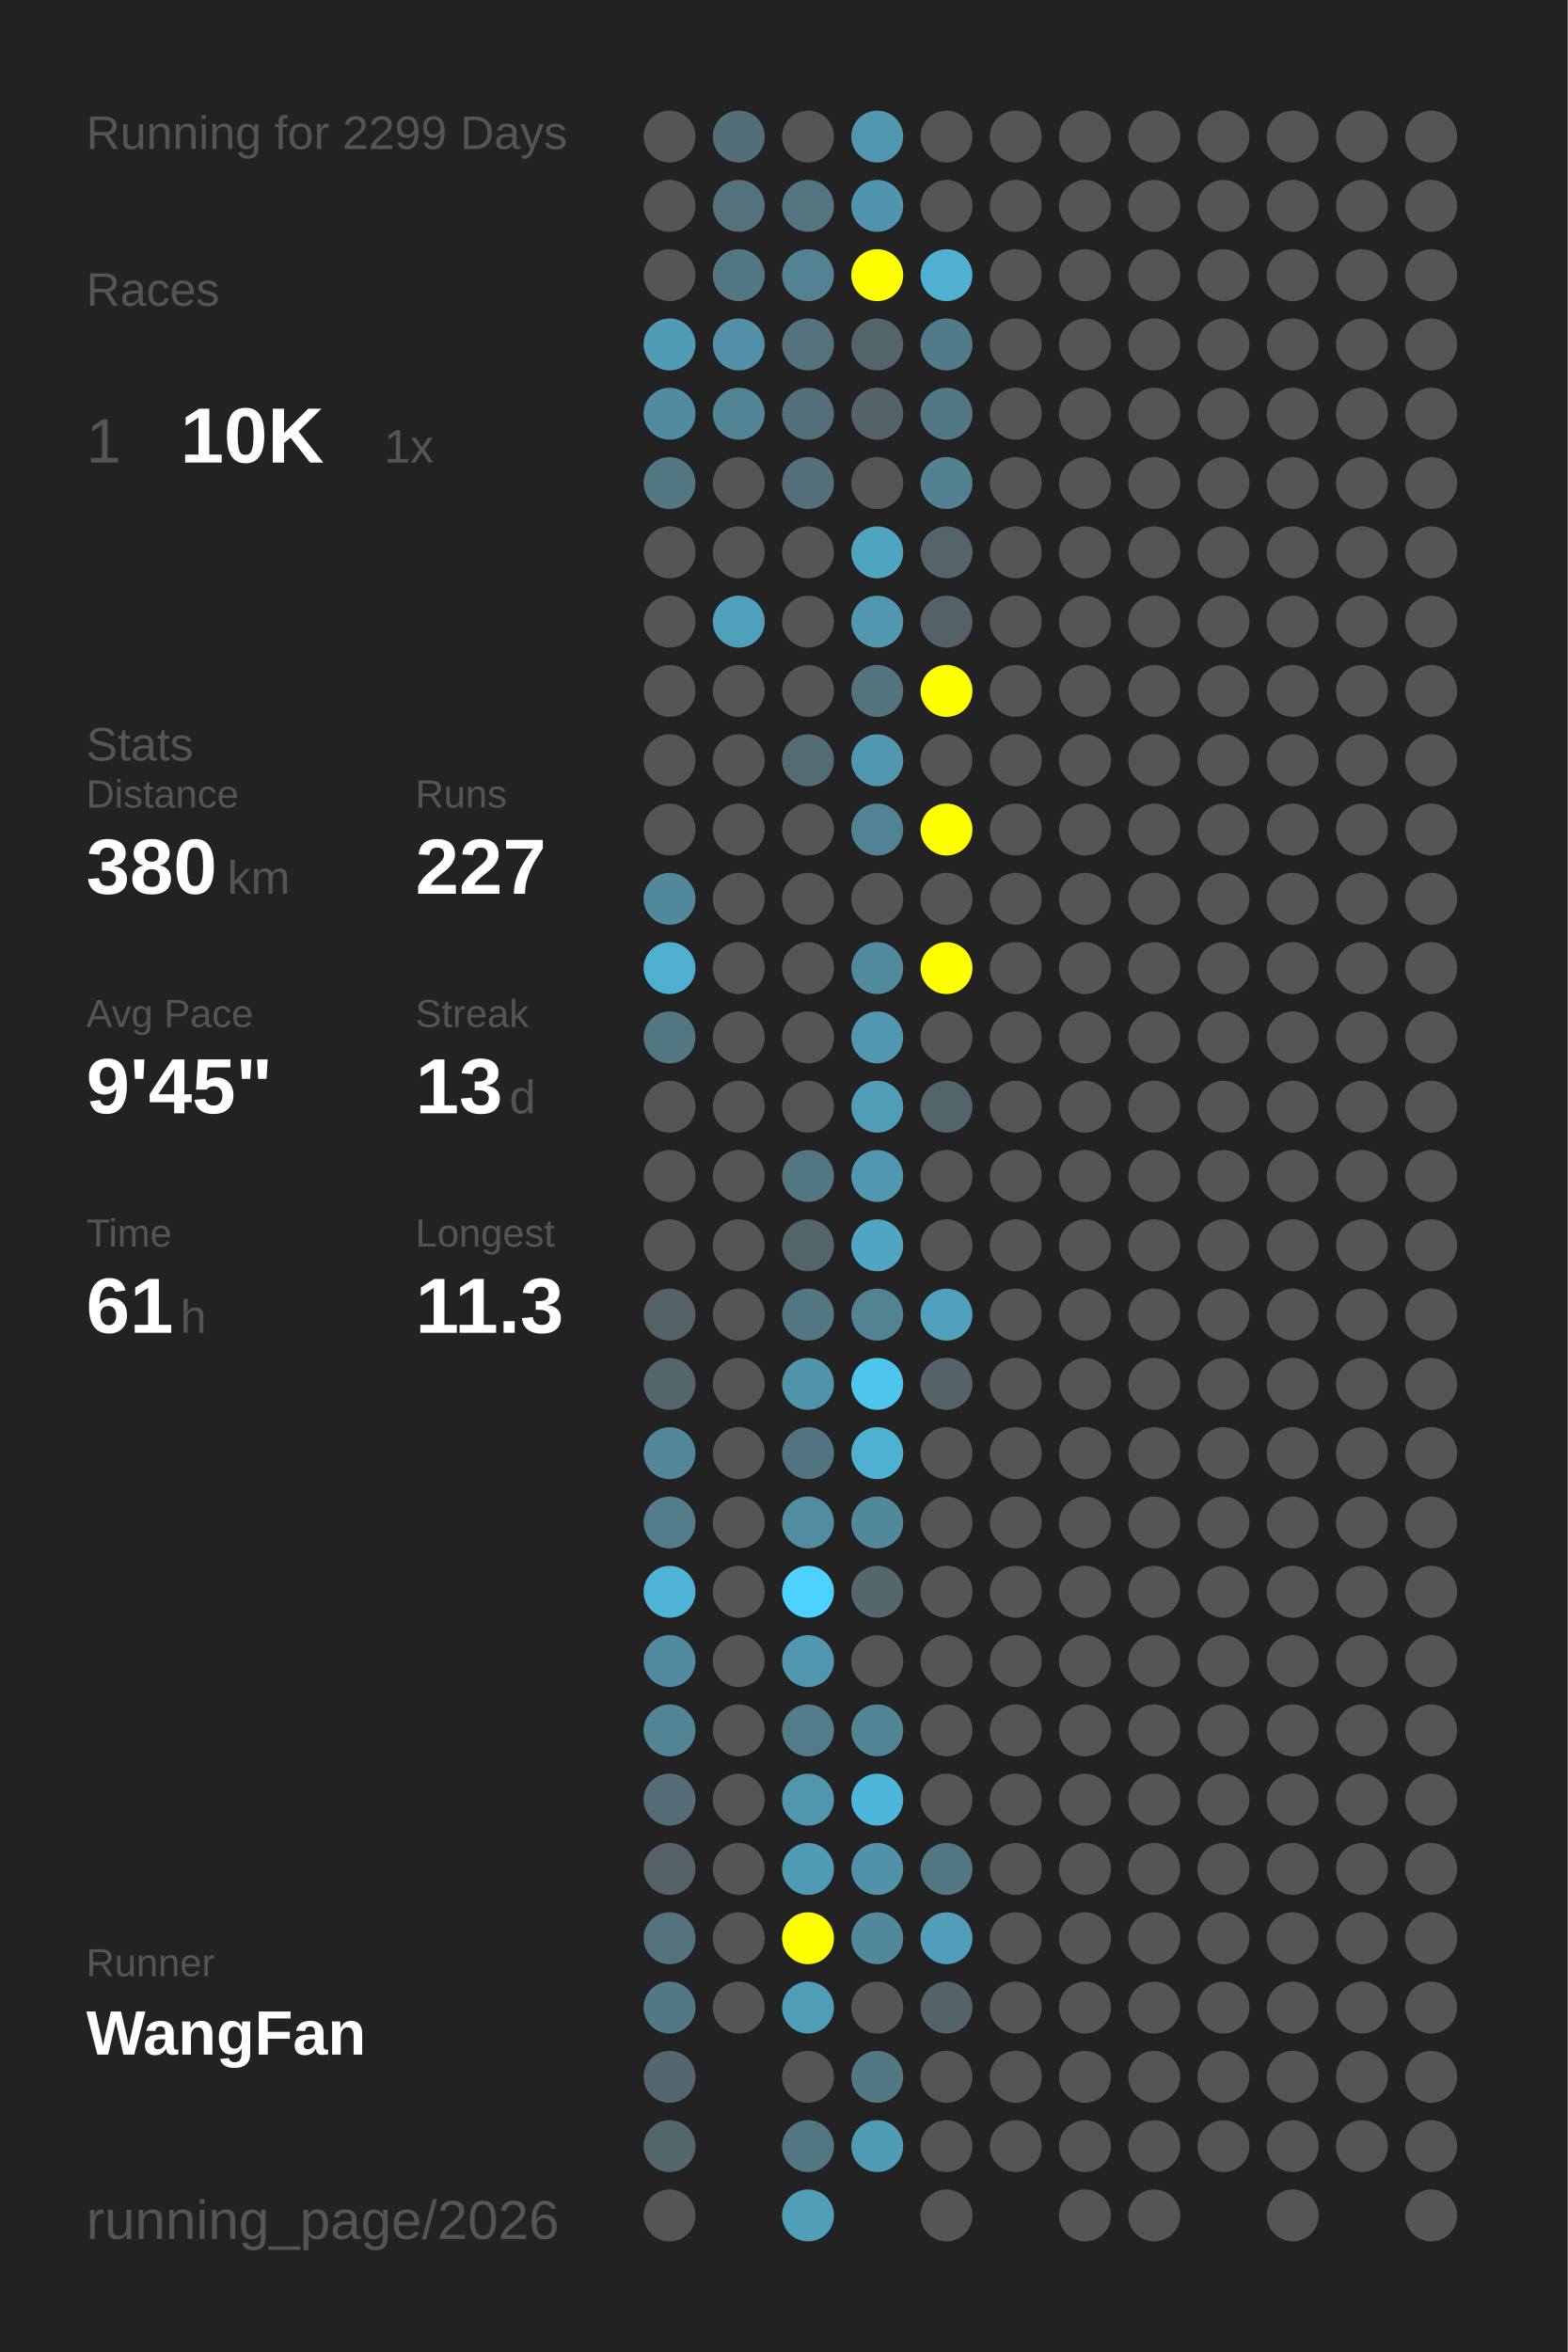
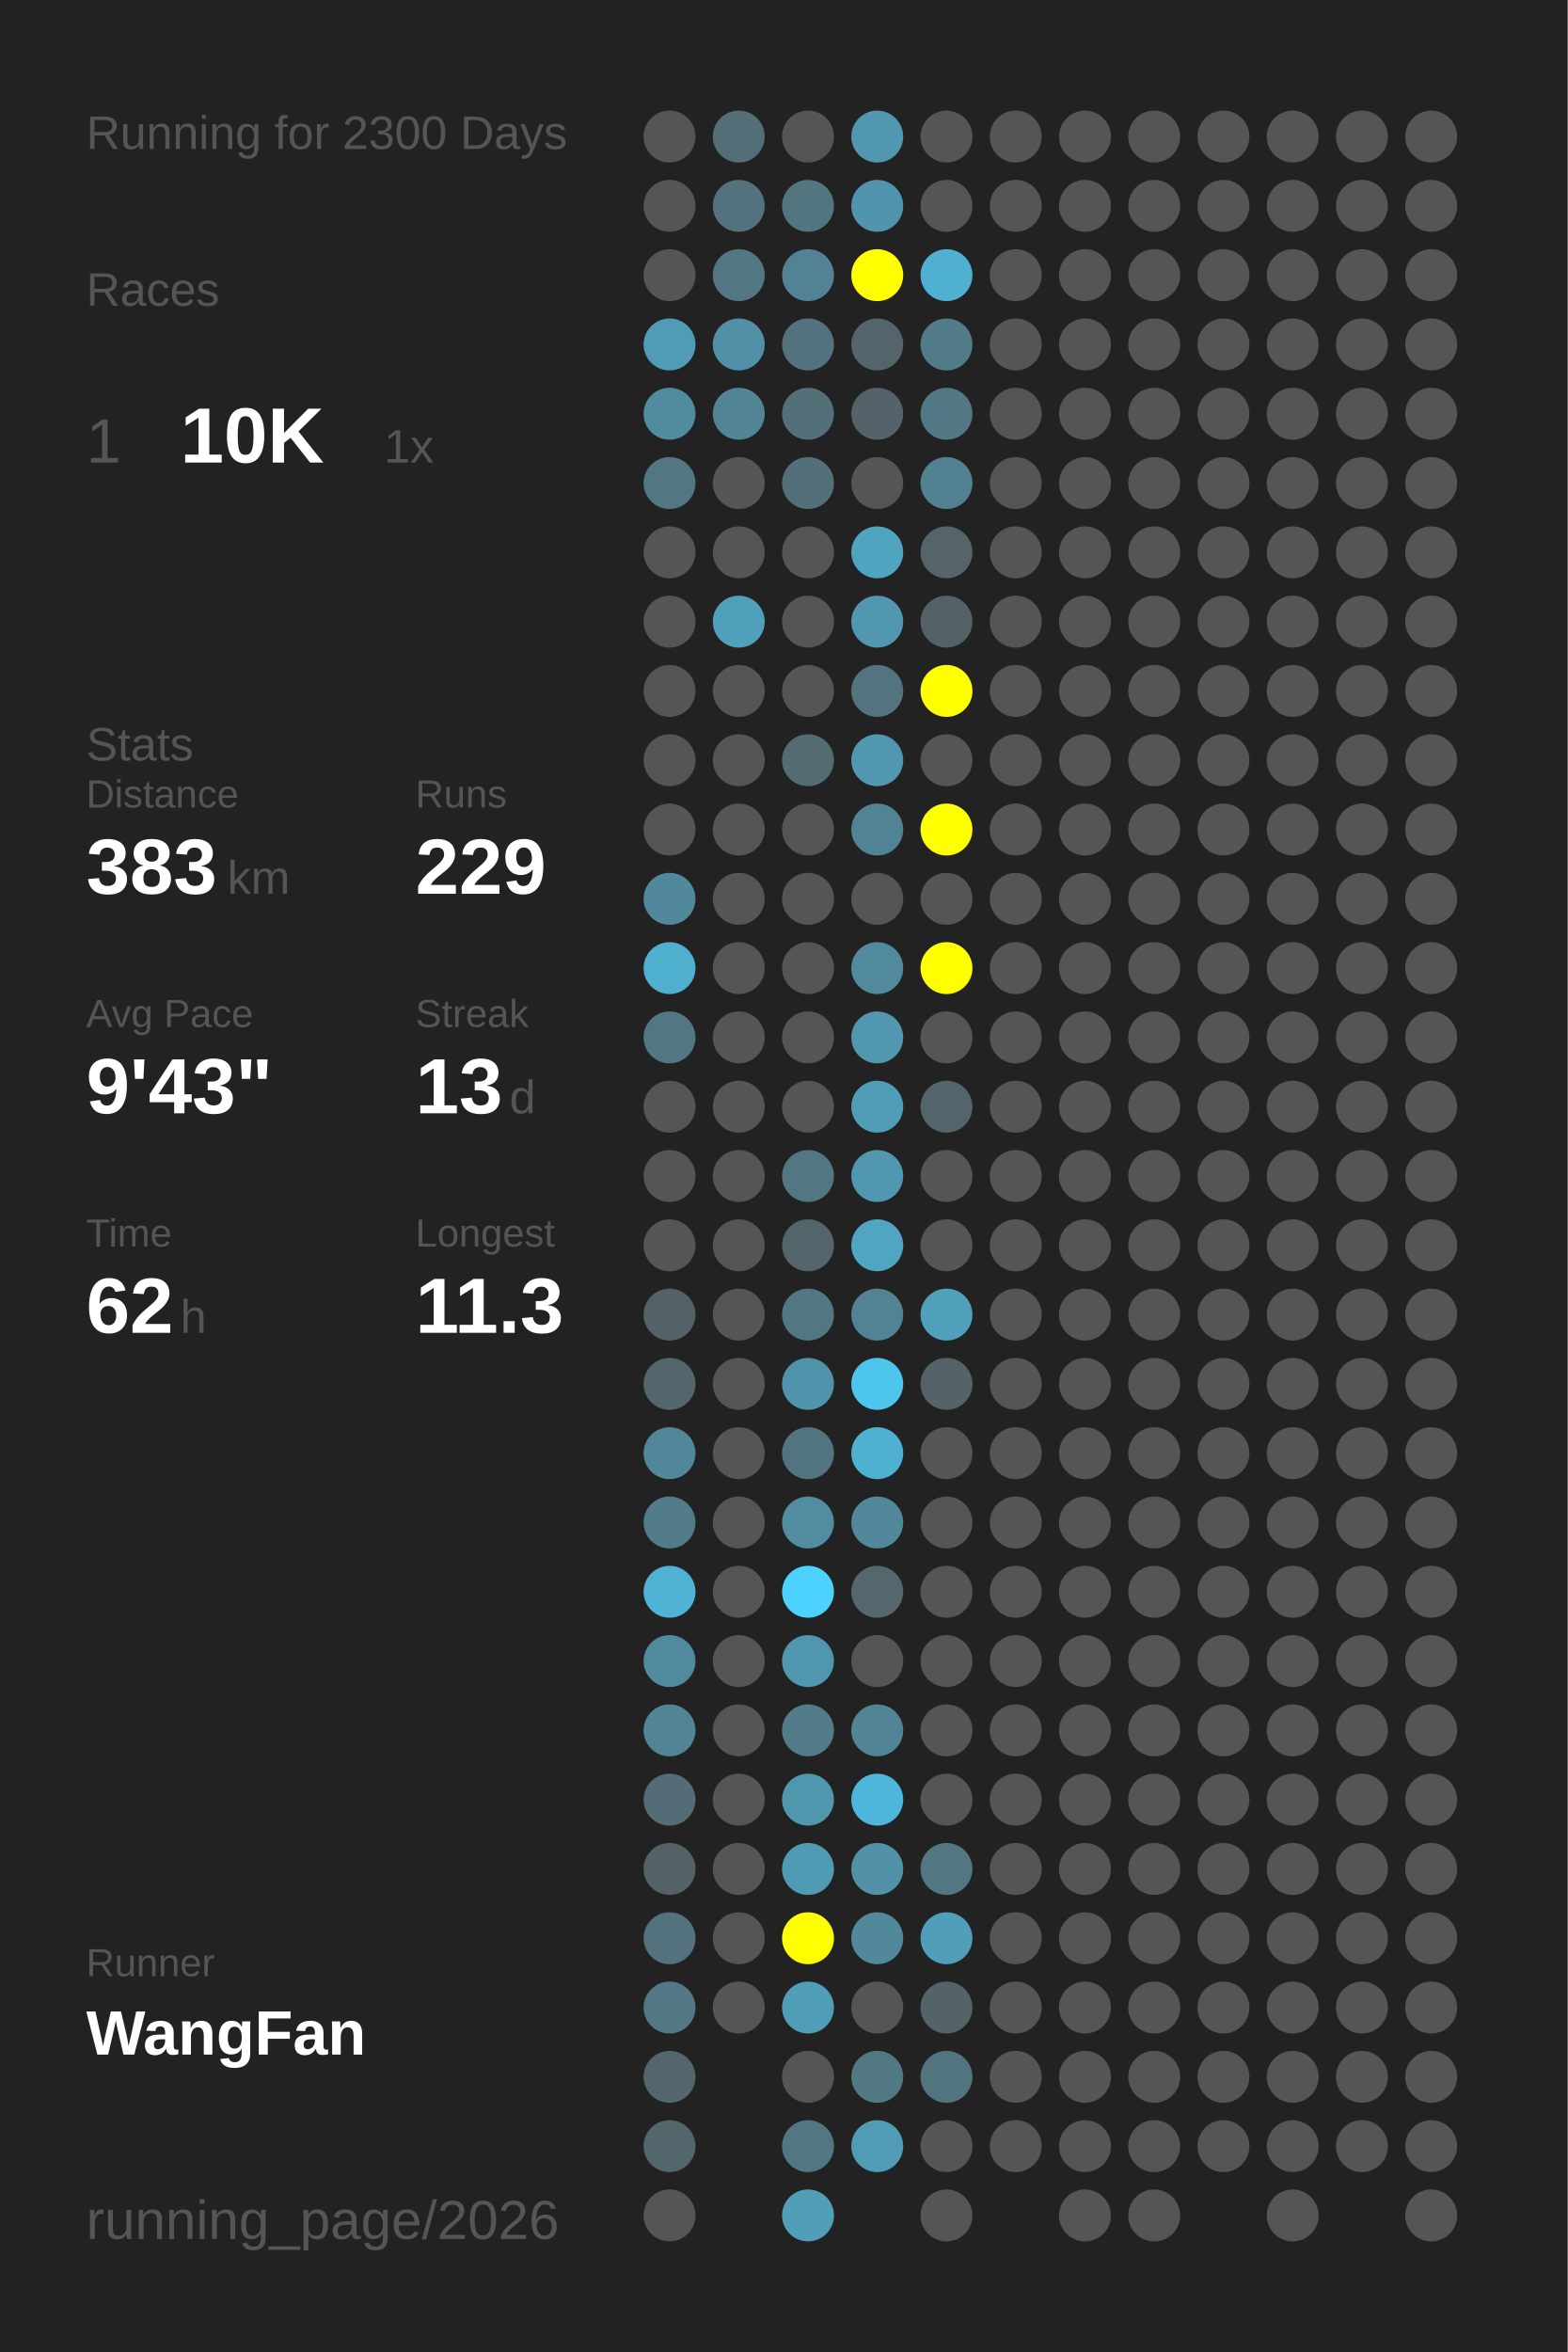
<svg xmlns="http://www.w3.org/2000/svg" baseProfile="full" height="300mm" version="1.1" viewBox="0,0,200,300" width="200mm">
  <defs />
  <rect fill="#222222" height="300" width="200" x="0" y="0" />
-   <text fill="#555555" style="font-size:6px; font-family:Arial;" x="11" y="19">Running for 2299 Days</text>
+   <text fill="#555555" style="font-size:6px; font-family:Arial;" x="11" y="19">Running for 2300 Days</text>
  <text fill="#555555" style="font-size:6px; font-family:Arial;" x="11" y="39">Races</text>
  <text fill="#555555" style="font-size:8px; font-family:Arial;" x="11" y="59">1</text>
  <text fill="#FFFFFF" style="font-size:10px; font-family:Arial; font-weight:bold;" x="23" y="59">10K</text>
  <text fill="#555555" style="font-size:6px; font-family:Arial;" x="49" y="59">1x</text>
  <text fill="#555555" style="font-size:6px; font-family:Arial;" x="11" y="97">Stats</text>
  <text fill="#555555" style="font-size:5px; font-family:Arial;" x="11" y="103">Distance</text>
-   <text fill="#FFFFFF" style="font-size:10px; font-family:Arial; font-weight:bold;" x="11" y="114">380</text>
+   <text fill="#FFFFFF" style="font-size:10px; font-family:Arial; font-weight:bold;" x="11" y="114">383</text>
  <text fill="#555555" style="font-size:6px; font-family:Arial;" x="29" y="114">km</text>
  <text fill="#555555" style="font-size:5px; font-family:Arial;" x="53" y="103">Runs</text>
-   <text fill="#FFFFFF" style="font-size:10px; font-family:Arial; font-weight:bold;" x="53" y="114">227</text>
+   <text fill="#FFFFFF" style="font-size:10px; font-family:Arial; font-weight:bold;" x="53" y="114">229</text>
  <text fill="#555555" style="font-size:5px; font-family:Arial;" x="11" y="131">Avg Pace</text>
-   <text fill="#FFFFFF" style="font-size:10px; font-family:Arial; font-weight:bold;" x="11" y="142">9'45"</text>
+   <text fill="#FFFFFF" style="font-size:10px; font-family:Arial; font-weight:bold;" x="11" y="142">9'43"</text>
  <text fill="#555555" style="font-size:5px; font-family:Arial;" x="53" y="131">Streak</text>
  <text fill="#FFFFFF" style="font-size:10px; font-family:Arial; font-weight:bold;" x="53" y="142">13</text>
  <text fill="#555555" style="font-size:6px; font-family:Arial;" x="65" y="142">d</text>
  <text fill="#555555" style="font-size:5px; font-family:Arial;" x="11" y="159">Time</text>
-   <text fill="#FFFFFF" style="font-size:10px; font-family:Arial; font-weight:bold;" x="11" y="170">61</text>
+   <text fill="#FFFFFF" style="font-size:10px; font-family:Arial; font-weight:bold;" x="11" y="170">62</text>
  <text fill="#555555" style="font-size:6px; font-family:Arial;" x="23" y="170">h</text>
  <text fill="#555555" style="font-size:5px; font-family:Arial;" x="53" y="159">Longest</text>
  <text fill="#FFFFFF" style="font-size:10px; font-family:Arial; font-weight:bold;" x="53" y="170">11.3</text>
  <text fill="#555555" style="font-size:5px; font-family:Arial;" x="11" y="252.065">Runner</text>
  <text fill="#FFFFFF" style="font-size:8px; font-family:Arial; font-weight:bold;" x="11" y="262.065">WangFan</text>
  <text fill="#555555" style="font-size:7px; font-family:Arial;" x="11" y="285.581">running_page/2026</text>
  <circle cx="85.417" cy="17.419" fill="#555555" r="3.312" />
  <circle cx="85.417" cy="26.258" fill="#555555" r="3.312" />
  <circle cx="85.417" cy="35.097" fill="#555555" r="3.312" />
  <circle cx="85.417" cy="43.935" fill="#509cb6" r="3.312" />
  <circle cx="85.417" cy="52.774" fill="#518b9f" r="3.312" />
  <circle cx="85.417" cy="61.613" fill="#527682" r="3.312" />
  <circle cx="85.417" cy="70.452" fill="#555555" r="3.312" />
  <circle cx="85.417" cy="79.29" fill="#555555" r="3.312" />
  <circle cx="85.417" cy="88.129" fill="#555555" r="3.312" />
  <circle cx="85.417" cy="96.968" fill="#555555" r="3.312" />
  <circle cx="85.417" cy="105.806" fill="#555555" r="3.312" />
  <circle cx="85.417" cy="114.645" fill="#51889b" r="3.312" />
  <circle cx="85.417" cy="123.484" fill="#4fafcf" r="3.312" />
  <circle cx="85.417" cy="132.323" fill="#527682" r="3.312" />
  <circle cx="85.417" cy="141.161" fill="#555555" r="3.312" />
  <circle cx="85.417" cy="150" fill="#555555" r="3.312" />
  <circle cx="85.417" cy="158.839" fill="#555555" r="3.312" />
  <circle cx="85.417" cy="167.677" fill="#546166" r="3.312" />
  <circle cx="85.417" cy="176.516" fill="#53666c" r="3.312" />
  <circle cx="85.417" cy="185.355" fill="#518799" r="3.312" />
  <circle cx="85.417" cy="194.194" fill="#527c8a" r="3.312" />
  <circle cx="85.417" cy="203.032" fill="#4eb3d5" r="3.312" />
  <circle cx="85.417" cy="211.871" fill="#518a9e" r="3.312" />
  <circle cx="85.417" cy="220.71" fill="#518596" r="3.312" />
  <circle cx="85.417" cy="229.548" fill="#536c75" r="3.312" />
  <circle cx="85.417" cy="238.387" fill="#546267" r="3.312" />
  <circle cx="85.417" cy="247.226" fill="#53727d" r="3.312" />
  <circle cx="85.417" cy="256.065" fill="#527885" r="3.312" />
  <circle cx="85.417" cy="264.903" fill="#53666d" r="3.312" />
  <circle cx="85.417" cy="273.742" fill="#53666c" r="3.312" />
  <circle cx="85.417" cy="282.581" fill="#555555" r="3.312" />
  <circle cx="94.25" cy="17.419" fill="#536e77" r="3.312" />
  <circle cx="94.25" cy="26.258" fill="#53727d" r="3.312" />
  <circle cx="94.25" cy="35.097" fill="#527783" r="3.312" />
  <circle cx="94.25" cy="43.935" fill="#5190a6" r="3.312" />
  <circle cx="94.25" cy="52.774" fill="#518495" r="3.312" />
  <circle cx="94.25" cy="61.613" fill="#555555" r="3.312" />
  <circle cx="94.25" cy="70.452" fill="#555555" r="3.312" />
  <circle cx="94.25" cy="79.29" fill="#50a0bb" r="3.312" />
  <circle cx="94.25" cy="88.129" fill="#555555" r="3.312" />
  <circle cx="94.25" cy="96.968" fill="#555555" r="3.312" />
  <circle cx="94.25" cy="105.806" fill="#555555" r="3.312" />
  <circle cx="94.25" cy="114.645" fill="#555555" r="3.312" />
  <circle cx="94.25" cy="123.484" fill="#555555" r="3.312" />
  <circle cx="94.25" cy="132.323" fill="#555555" r="3.312" />
  <circle cx="94.25" cy="141.161" fill="#555555" r="3.312" />
  <circle cx="94.25" cy="150" fill="#555555" r="3.312" />
  <circle cx="94.25" cy="158.839" fill="#555555" r="3.312" />
  <circle cx="94.25" cy="167.677" fill="#555555" r="3.312" />
  <circle cx="94.25" cy="176.516" fill="#555555" r="3.312" />
  <circle cx="94.25" cy="185.355" fill="#555555" r="3.312" />
  <circle cx="94.25" cy="194.194" fill="#555555" r="3.312" />
  <circle cx="94.25" cy="203.032" fill="#555555" r="3.312" />
  <circle cx="94.25" cy="211.871" fill="#555555" r="3.312" />
  <circle cx="94.25" cy="220.71" fill="#555555" r="3.312" />
  <circle cx="94.25" cy="229.548" fill="#555555" r="3.312" />
  <circle cx="94.25" cy="238.387" fill="#555555" r="3.312" />
  <circle cx="94.25" cy="247.226" fill="#555555" r="3.312" />
  <circle cx="94.25" cy="256.065" fill="#555555" r="3.312" />
  <circle cx="103.083" cy="17.419" fill="#555555" r="3.312" />
  <circle cx="103.083" cy="26.258" fill="#527580" r="3.312" />
  <circle cx="103.083" cy="35.097" fill="#528293" r="3.312" />
  <circle cx="103.083" cy="43.935" fill="#53727d" r="3.312" />
  <circle cx="103.083" cy="52.774" fill="#536f78" r="3.312" />
  <circle cx="103.083" cy="61.613" fill="#53707a" r="3.312" />
  <circle cx="103.083" cy="70.452" fill="#555555" r="3.312" />
  <circle cx="103.083" cy="79.29" fill="#555555" r="3.312" />
  <circle cx="103.083" cy="88.129" fill="#555555" r="3.312" />
  <circle cx="103.083" cy="96.968" fill="#536c74" r="3.312" />
  <circle cx="103.083" cy="105.806" fill="#555555" r="3.312" />
  <circle cx="103.083" cy="114.645" fill="#555555" r="3.312" />
  <circle cx="103.083" cy="123.484" fill="#555555" r="3.312" />
  <circle cx="103.083" cy="132.323" fill="#555555" r="3.312" />
  <circle cx="103.083" cy="141.161" fill="#555555" r="3.312" />
  <circle cx="103.083" cy="150" fill="#527682" r="3.312" />
  <circle cx="103.083" cy="158.839" fill="#53646a" r="3.312" />
  <circle cx="103.083" cy="167.677" fill="#527682" r="3.312" />
  <circle cx="103.083" cy="176.516" fill="#5094ab" r="3.312" />
  <circle cx="103.083" cy="185.355" fill="#527480" r="3.312" />
  <circle cx="103.083" cy="194.194" fill="#518ca0" r="3.312" />
  <circle cx="103.083" cy="203.032" fill="#4dd1fe" r="3.312" />
  <circle cx="103.083" cy="211.871" fill="#5096ae" r="3.312" />
  <circle cx="103.083" cy="220.71" fill="#527c8a" r="3.312" />
  <circle cx="103.083" cy="229.548" fill="#5096ad" r="3.312" />
  <circle cx="103.083" cy="238.387" fill="#509bb4" r="3.312" />
  <circle cx="103.083" cy="247.226" fill="#FFFF00" r="3.312" />
  <circle cx="103.083" cy="256.065" fill="#509db7" r="3.312" />
  <circle cx="103.083" cy="264.903" fill="#555555" r="3.312" />
  <circle cx="103.083" cy="273.742" fill="#527783" r="3.312" />
  <circle cx="103.083" cy="282.581" fill="#509eb8" r="3.312" />
  <circle cx="111.917" cy="17.419" fill="#5097af" r="3.312" />
  <circle cx="111.917" cy="26.258" fill="#5095ad" r="3.312" />
  <circle cx="111.917" cy="35.097" fill="#FFFF00" r="3.312" />
  <circle cx="111.917" cy="43.935" fill="#53656b" r="3.312" />
  <circle cx="111.917" cy="52.774" fill="#546369" r="3.312" />
  <circle cx="111.917" cy="61.613" fill="#555555" r="3.312" />
  <circle cx="111.917" cy="70.452" fill="#4fa4c0" r="3.312" />
  <circle cx="111.917" cy="79.29" fill="#5097af" r="3.312" />
  <circle cx="111.917" cy="88.129" fill="#53737e" r="3.312" />
  <circle cx="111.917" cy="96.968" fill="#5097af" r="3.312" />
  <circle cx="111.917" cy="105.806" fill="#528394" r="3.312" />
  <circle cx="111.917" cy="114.645" fill="#555555" r="3.312" />
  <circle cx="111.917" cy="123.484" fill="#518a9d" r="3.312" />
  <circle cx="111.917" cy="132.323" fill="#5097af" r="3.312" />
  <circle cx="111.917" cy="141.161" fill="#509db7" r="3.312" />
  <circle cx="111.917" cy="150" fill="#5097af" r="3.312" />
  <circle cx="111.917" cy="158.839" fill="#4fa5c2" r="3.312" />
  <circle cx="111.917" cy="167.677" fill="#528393" r="3.312" />
  <circle cx="111.917" cy="176.516" fill="#4dc5ed" r="3.312" />
  <circle cx="111.917" cy="185.355" fill="#4fb1d2" r="3.312" />
  <circle cx="111.917" cy="194.194" fill="#51889a" r="3.312" />
  <circle cx="111.917" cy="203.032" fill="#53676d" r="3.312" />
  <circle cx="111.917" cy="211.871" fill="#555555" r="3.312" />
  <circle cx="111.917" cy="220.71" fill="#518495" r="3.312" />
  <circle cx="111.917" cy="229.548" fill="#4eb6da" r="3.312" />
  <circle cx="111.917" cy="238.387" fill="#5192a8" r="3.312" />
  <circle cx="111.917" cy="247.226" fill="#51889a" r="3.312" />
  <circle cx="111.917" cy="256.065" fill="#555555" r="3.312" />
  <circle cx="111.917" cy="264.903" fill="#527884" r="3.312" />
  <circle cx="111.917" cy="273.742" fill="#509cb6" r="3.312" />
  <circle cx="120.75" cy="17.419" fill="#555555" r="3.312" />
  <circle cx="120.75" cy="26.258" fill="#555555" r="3.312" />
  <circle cx="120.75" cy="35.097" fill="#4fb0d2" r="3.312" />
  <circle cx="120.75" cy="43.935" fill="#527b89" r="3.312" />
  <circle cx="120.75" cy="52.774" fill="#527885" r="3.312" />
  <circle cx="120.75" cy="61.613" fill="#528191" r="3.312" />
  <circle cx="120.75" cy="70.452" fill="#546469" r="3.312" />
  <circle cx="120.75" cy="79.29" fill="#546267" r="3.312" />
  <circle cx="120.75" cy="88.129" fill="#FFFF00" r="3.312" />
  <circle cx="120.75" cy="96.968" fill="#555555" r="3.312" />
  <circle cx="120.75" cy="105.806" fill="#FFFF00" r="3.312" />
  <circle cx="120.75" cy="114.645" fill="#555555" r="3.312" />
  <circle cx="120.75" cy="123.484" fill="#FFFF00" r="3.312" />
  <circle cx="120.75" cy="132.323" fill="#555555" r="3.312" />
  <circle cx="120.75" cy="141.161" fill="#53646a" r="3.312" />
  <circle cx="120.75" cy="150" fill="#555555" r="3.312" />
  <circle cx="120.75" cy="158.839" fill="#555555" r="3.312" />
  <circle cx="120.75" cy="167.677" fill="#50a0bc" r="3.312" />
  <circle cx="120.75" cy="176.516" fill="#546368" r="3.312" />
  <circle cx="120.75" cy="185.355" fill="#555555" r="3.312" />
  <circle cx="120.75" cy="194.194" fill="#555555" r="3.312" />
  <circle cx="120.75" cy="203.032" fill="#555555" r="3.312" />
  <circle cx="120.75" cy="211.871" fill="#555555" r="3.312" />
  <circle cx="120.75" cy="220.71" fill="#555555" r="3.312" />
  <circle cx="120.75" cy="229.548" fill="#555555" r="3.312" />
  <circle cx="120.75" cy="238.387" fill="#527783" r="3.312" />
  <circle cx="120.75" cy="247.226" fill="#509eb9" r="3.312" />
  <circle cx="120.75" cy="256.065" fill="#546368" r="3.312" />
-   <circle cx="120.75" cy="264.903" fill="#555555" r="3.312" />
+   <circle cx="120.75" cy="264.903" fill="#52747f" r="3.312" />
  <circle cx="120.75" cy="273.742" fill="#555555" r="3.312" />
  <circle cx="120.75" cy="282.581" fill="#555555" r="3.312" />
  <circle cx="129.583" cy="17.419" fill="#555555" r="3.312" />
  <circle cx="129.583" cy="26.258" fill="#555555" r="3.312" />
  <circle cx="129.583" cy="35.097" fill="#555555" r="3.312" />
  <circle cx="129.583" cy="43.935" fill="#555555" r="3.312" />
  <circle cx="129.583" cy="52.774" fill="#555555" r="3.312" />
  <circle cx="129.583" cy="61.613" fill="#555555" r="3.312" />
  <circle cx="129.583" cy="70.452" fill="#555555" r="3.312" />
  <circle cx="129.583" cy="79.29" fill="#555555" r="3.312" />
  <circle cx="129.583" cy="88.129" fill="#555555" r="3.312" />
  <circle cx="129.583" cy="96.968" fill="#555555" r="3.312" />
  <circle cx="129.583" cy="105.806" fill="#555555" r="3.312" />
  <circle cx="129.583" cy="114.645" fill="#555555" r="3.312" />
  <circle cx="129.583" cy="123.484" fill="#555555" r="3.312" />
  <circle cx="129.583" cy="132.323" fill="#555555" r="3.312" />
  <circle cx="129.583" cy="141.161" fill="#555555" r="3.312" />
  <circle cx="129.583" cy="150" fill="#555555" r="3.312" />
  <circle cx="129.583" cy="158.839" fill="#555555" r="3.312" />
  <circle cx="129.583" cy="167.677" fill="#555555" r="3.312" />
  <circle cx="129.583" cy="176.516" fill="#555555" r="3.312" />
  <circle cx="129.583" cy="185.355" fill="#555555" r="3.312" />
  <circle cx="129.583" cy="194.194" fill="#555555" r="3.312" />
  <circle cx="129.583" cy="203.032" fill="#555555" r="3.312" />
  <circle cx="129.583" cy="211.871" fill="#555555" r="3.312" />
  <circle cx="129.583" cy="220.71" fill="#555555" r="3.312" />
  <circle cx="129.583" cy="229.548" fill="#555555" r="3.312" />
  <circle cx="129.583" cy="238.387" fill="#555555" r="3.312" />
  <circle cx="129.583" cy="247.226" fill="#555555" r="3.312" />
  <circle cx="129.583" cy="256.065" fill="#555555" r="3.312" />
  <circle cx="129.583" cy="264.903" fill="#555555" r="3.312" />
  <circle cx="129.583" cy="273.742" fill="#555555" r="3.312" />
  <circle cx="138.417" cy="17.419" fill="#555555" r="3.312" />
  <circle cx="138.417" cy="26.258" fill="#555555" r="3.312" />
  <circle cx="138.417" cy="35.097" fill="#555555" r="3.312" />
  <circle cx="138.417" cy="43.935" fill="#555555" r="3.312" />
  <circle cx="138.417" cy="52.774" fill="#555555" r="3.312" />
  <circle cx="138.417" cy="61.613" fill="#555555" r="3.312" />
  <circle cx="138.417" cy="70.452" fill="#555555" r="3.312" />
  <circle cx="138.417" cy="79.29" fill="#555555" r="3.312" />
  <circle cx="138.417" cy="88.129" fill="#555555" r="3.312" />
  <circle cx="138.417" cy="96.968" fill="#555555" r="3.312" />
  <circle cx="138.417" cy="105.806" fill="#555555" r="3.312" />
  <circle cx="138.417" cy="114.645" fill="#555555" r="3.312" />
  <circle cx="138.417" cy="123.484" fill="#555555" r="3.312" />
  <circle cx="138.417" cy="132.323" fill="#555555" r="3.312" />
  <circle cx="138.417" cy="141.161" fill="#555555" r="3.312" />
  <circle cx="138.417" cy="150" fill="#555555" r="3.312" />
  <circle cx="138.417" cy="158.839" fill="#555555" r="3.312" />
  <circle cx="138.417" cy="167.677" fill="#555555" r="3.312" />
  <circle cx="138.417" cy="176.516" fill="#555555" r="3.312" />
  <circle cx="138.417" cy="185.355" fill="#555555" r="3.312" />
  <circle cx="138.417" cy="194.194" fill="#555555" r="3.312" />
  <circle cx="138.417" cy="203.032" fill="#555555" r="3.312" />
  <circle cx="138.417" cy="211.871" fill="#555555" r="3.312" />
  <circle cx="138.417" cy="220.71" fill="#555555" r="3.312" />
  <circle cx="138.417" cy="229.548" fill="#555555" r="3.312" />
  <circle cx="138.417" cy="238.387" fill="#555555" r="3.312" />
  <circle cx="138.417" cy="247.226" fill="#555555" r="3.312" />
  <circle cx="138.417" cy="256.065" fill="#555555" r="3.312" />
  <circle cx="138.417" cy="264.903" fill="#555555" r="3.312" />
  <circle cx="138.417" cy="273.742" fill="#555555" r="3.312" />
  <circle cx="138.417" cy="282.581" fill="#555555" r="3.312" />
  <circle cx="147.25" cy="17.419" fill="#555555" r="3.312" />
  <circle cx="147.25" cy="26.258" fill="#555555" r="3.312" />
  <circle cx="147.25" cy="35.097" fill="#555555" r="3.312" />
  <circle cx="147.25" cy="43.935" fill="#555555" r="3.312" />
  <circle cx="147.25" cy="52.774" fill="#555555" r="3.312" />
  <circle cx="147.25" cy="61.613" fill="#555555" r="3.312" />
  <circle cx="147.25" cy="70.452" fill="#555555" r="3.312" />
  <circle cx="147.25" cy="79.29" fill="#555555" r="3.312" />
  <circle cx="147.25" cy="88.129" fill="#555555" r="3.312" />
  <circle cx="147.25" cy="96.968" fill="#555555" r="3.312" />
  <circle cx="147.25" cy="105.806" fill="#555555" r="3.312" />
  <circle cx="147.25" cy="114.645" fill="#555555" r="3.312" />
  <circle cx="147.25" cy="123.484" fill="#555555" r="3.312" />
  <circle cx="147.25" cy="132.323" fill="#555555" r="3.312" />
  <circle cx="147.25" cy="141.161" fill="#555555" r="3.312" />
  <circle cx="147.25" cy="150" fill="#555555" r="3.312" />
  <circle cx="147.25" cy="158.839" fill="#555555" r="3.312" />
  <circle cx="147.25" cy="167.677" fill="#555555" r="3.312" />
  <circle cx="147.25" cy="176.516" fill="#555555" r="3.312" />
  <circle cx="147.25" cy="185.355" fill="#555555" r="3.312" />
  <circle cx="147.25" cy="194.194" fill="#555555" r="3.312" />
  <circle cx="147.25" cy="203.032" fill="#555555" r="3.312" />
  <circle cx="147.25" cy="211.871" fill="#555555" r="3.312" />
  <circle cx="147.25" cy="220.71" fill="#555555" r="3.312" />
  <circle cx="147.25" cy="229.548" fill="#555555" r="3.312" />
  <circle cx="147.25" cy="238.387" fill="#555555" r="3.312" />
  <circle cx="147.25" cy="247.226" fill="#555555" r="3.312" />
  <circle cx="147.25" cy="256.065" fill="#555555" r="3.312" />
  <circle cx="147.25" cy="264.903" fill="#555555" r="3.312" />
  <circle cx="147.25" cy="273.742" fill="#555555" r="3.312" />
  <circle cx="147.25" cy="282.581" fill="#555555" r="3.312" />
  <circle cx="156.083" cy="17.419" fill="#555555" r="3.312" />
  <circle cx="156.083" cy="26.258" fill="#555555" r="3.312" />
  <circle cx="156.083" cy="35.097" fill="#555555" r="3.312" />
  <circle cx="156.083" cy="43.935" fill="#555555" r="3.312" />
  <circle cx="156.083" cy="52.774" fill="#555555" r="3.312" />
  <circle cx="156.083" cy="61.613" fill="#555555" r="3.312" />
  <circle cx="156.083" cy="70.452" fill="#555555" r="3.312" />
  <circle cx="156.083" cy="79.29" fill="#555555" r="3.312" />
  <circle cx="156.083" cy="88.129" fill="#555555" r="3.312" />
  <circle cx="156.083" cy="96.968" fill="#555555" r="3.312" />
  <circle cx="156.083" cy="105.806" fill="#555555" r="3.312" />
  <circle cx="156.083" cy="114.645" fill="#555555" r="3.312" />
  <circle cx="156.083" cy="123.484" fill="#555555" r="3.312" />
  <circle cx="156.083" cy="132.323" fill="#555555" r="3.312" />
  <circle cx="156.083" cy="141.161" fill="#555555" r="3.312" />
  <circle cx="156.083" cy="150" fill="#555555" r="3.312" />
  <circle cx="156.083" cy="158.839" fill="#555555" r="3.312" />
  <circle cx="156.083" cy="167.677" fill="#555555" r="3.312" />
  <circle cx="156.083" cy="176.516" fill="#555555" r="3.312" />
  <circle cx="156.083" cy="185.355" fill="#555555" r="3.312" />
  <circle cx="156.083" cy="194.194" fill="#555555" r="3.312" />
  <circle cx="156.083" cy="203.032" fill="#555555" r="3.312" />
  <circle cx="156.083" cy="211.871" fill="#555555" r="3.312" />
  <circle cx="156.083" cy="220.71" fill="#555555" r="3.312" />
  <circle cx="156.083" cy="229.548" fill="#555555" r="3.312" />
  <circle cx="156.083" cy="238.387" fill="#555555" r="3.312" />
  <circle cx="156.083" cy="247.226" fill="#555555" r="3.312" />
  <circle cx="156.083" cy="256.065" fill="#555555" r="3.312" />
  <circle cx="156.083" cy="264.903" fill="#555555" r="3.312" />
  <circle cx="156.083" cy="273.742" fill="#555555" r="3.312" />
  <circle cx="164.917" cy="17.419" fill="#555555" r="3.312" />
  <circle cx="164.917" cy="26.258" fill="#555555" r="3.312" />
  <circle cx="164.917" cy="35.097" fill="#555555" r="3.312" />
  <circle cx="164.917" cy="43.935" fill="#555555" r="3.312" />
  <circle cx="164.917" cy="52.774" fill="#555555" r="3.312" />
  <circle cx="164.917" cy="61.613" fill="#555555" r="3.312" />
  <circle cx="164.917" cy="70.452" fill="#555555" r="3.312" />
  <circle cx="164.917" cy="79.29" fill="#555555" r="3.312" />
  <circle cx="164.917" cy="88.129" fill="#555555" r="3.312" />
  <circle cx="164.917" cy="96.968" fill="#555555" r="3.312" />
  <circle cx="164.917" cy="105.806" fill="#555555" r="3.312" />
  <circle cx="164.917" cy="114.645" fill="#555555" r="3.312" />
  <circle cx="164.917" cy="123.484" fill="#555555" r="3.312" />
  <circle cx="164.917" cy="132.323" fill="#555555" r="3.312" />
  <circle cx="164.917" cy="141.161" fill="#555555" r="3.312" />
  <circle cx="164.917" cy="150" fill="#555555" r="3.312" />
  <circle cx="164.917" cy="158.839" fill="#555555" r="3.312" />
  <circle cx="164.917" cy="167.677" fill="#555555" r="3.312" />
  <circle cx="164.917" cy="176.516" fill="#555555" r="3.312" />
  <circle cx="164.917" cy="185.355" fill="#555555" r="3.312" />
  <circle cx="164.917" cy="194.194" fill="#555555" r="3.312" />
  <circle cx="164.917" cy="203.032" fill="#555555" r="3.312" />
  <circle cx="164.917" cy="211.871" fill="#555555" r="3.312" />
  <circle cx="164.917" cy="220.71" fill="#555555" r="3.312" />
  <circle cx="164.917" cy="229.548" fill="#555555" r="3.312" />
  <circle cx="164.917" cy="238.387" fill="#555555" r="3.312" />
  <circle cx="164.917" cy="247.226" fill="#555555" r="3.312" />
  <circle cx="164.917" cy="256.065" fill="#555555" r="3.312" />
  <circle cx="164.917" cy="264.903" fill="#555555" r="3.312" />
  <circle cx="164.917" cy="273.742" fill="#555555" r="3.312" />
  <circle cx="164.917" cy="282.581" fill="#555555" r="3.312" />
  <circle cx="173.75" cy="17.419" fill="#555555" r="3.312" />
  <circle cx="173.75" cy="26.258" fill="#555555" r="3.312" />
  <circle cx="173.75" cy="35.097" fill="#555555" r="3.312" />
  <circle cx="173.75" cy="43.935" fill="#555555" r="3.312" />
  <circle cx="173.75" cy="52.774" fill="#555555" r="3.312" />
  <circle cx="173.75" cy="61.613" fill="#555555" r="3.312" />
  <circle cx="173.75" cy="70.452" fill="#555555" r="3.312" />
  <circle cx="173.75" cy="79.29" fill="#555555" r="3.312" />
  <circle cx="173.75" cy="88.129" fill="#555555" r="3.312" />
  <circle cx="173.75" cy="96.968" fill="#555555" r="3.312" />
  <circle cx="173.75" cy="105.806" fill="#555555" r="3.312" />
  <circle cx="173.75" cy="114.645" fill="#555555" r="3.312" />
  <circle cx="173.75" cy="123.484" fill="#555555" r="3.312" />
  <circle cx="173.75" cy="132.323" fill="#555555" r="3.312" />
  <circle cx="173.75" cy="141.161" fill="#555555" r="3.312" />
  <circle cx="173.75" cy="150" fill="#555555" r="3.312" />
  <circle cx="173.75" cy="158.839" fill="#555555" r="3.312" />
  <circle cx="173.75" cy="167.677" fill="#555555" r="3.312" />
  <circle cx="173.75" cy="176.516" fill="#555555" r="3.312" />
  <circle cx="173.75" cy="185.355" fill="#555555" r="3.312" />
  <circle cx="173.75" cy="194.194" fill="#555555" r="3.312" />
  <circle cx="173.75" cy="203.032" fill="#555555" r="3.312" />
  <circle cx="173.75" cy="211.871" fill="#555555" r="3.312" />
  <circle cx="173.75" cy="220.71" fill="#555555" r="3.312" />
  <circle cx="173.75" cy="229.548" fill="#555555" r="3.312" />
  <circle cx="173.75" cy="238.387" fill="#555555" r="3.312" />
  <circle cx="173.75" cy="247.226" fill="#555555" r="3.312" />
  <circle cx="173.75" cy="256.065" fill="#555555" r="3.312" />
  <circle cx="173.75" cy="264.903" fill="#555555" r="3.312" />
  <circle cx="173.75" cy="273.742" fill="#555555" r="3.312" />
  <circle cx="182.583" cy="17.419" fill="#555555" r="3.312" />
  <circle cx="182.583" cy="26.258" fill="#555555" r="3.312" />
  <circle cx="182.583" cy="35.097" fill="#555555" r="3.312" />
  <circle cx="182.583" cy="43.935" fill="#555555" r="3.312" />
  <circle cx="182.583" cy="52.774" fill="#555555" r="3.312" />
  <circle cx="182.583" cy="61.613" fill="#555555" r="3.312" />
  <circle cx="182.583" cy="70.452" fill="#555555" r="3.312" />
  <circle cx="182.583" cy="79.29" fill="#555555" r="3.312" />
  <circle cx="182.583" cy="88.129" fill="#555555" r="3.312" />
  <circle cx="182.583" cy="96.968" fill="#555555" r="3.312" />
  <circle cx="182.583" cy="105.806" fill="#555555" r="3.312" />
  <circle cx="182.583" cy="114.645" fill="#555555" r="3.312" />
  <circle cx="182.583" cy="123.484" fill="#555555" r="3.312" />
  <circle cx="182.583" cy="132.323" fill="#555555" r="3.312" />
  <circle cx="182.583" cy="141.161" fill="#555555" r="3.312" />
  <circle cx="182.583" cy="150" fill="#555555" r="3.312" />
  <circle cx="182.583" cy="158.839" fill="#555555" r="3.312" />
  <circle cx="182.583" cy="167.677" fill="#555555" r="3.312" />
  <circle cx="182.583" cy="176.516" fill="#555555" r="3.312" />
  <circle cx="182.583" cy="185.355" fill="#555555" r="3.312" />
  <circle cx="182.583" cy="194.194" fill="#555555" r="3.312" />
  <circle cx="182.583" cy="203.032" fill="#555555" r="3.312" />
  <circle cx="182.583" cy="211.871" fill="#555555" r="3.312" />
  <circle cx="182.583" cy="220.71" fill="#555555" r="3.312" />
  <circle cx="182.583" cy="229.548" fill="#555555" r="3.312" />
  <circle cx="182.583" cy="238.387" fill="#555555" r="3.312" />
  <circle cx="182.583" cy="247.226" fill="#555555" r="3.312" />
  <circle cx="182.583" cy="256.065" fill="#555555" r="3.312" />
  <circle cx="182.583" cy="264.903" fill="#555555" r="3.312" />
  <circle cx="182.583" cy="273.742" fill="#555555" r="3.312" />
  <circle cx="182.583" cy="282.581" fill="#555555" r="3.312" />
</svg>
